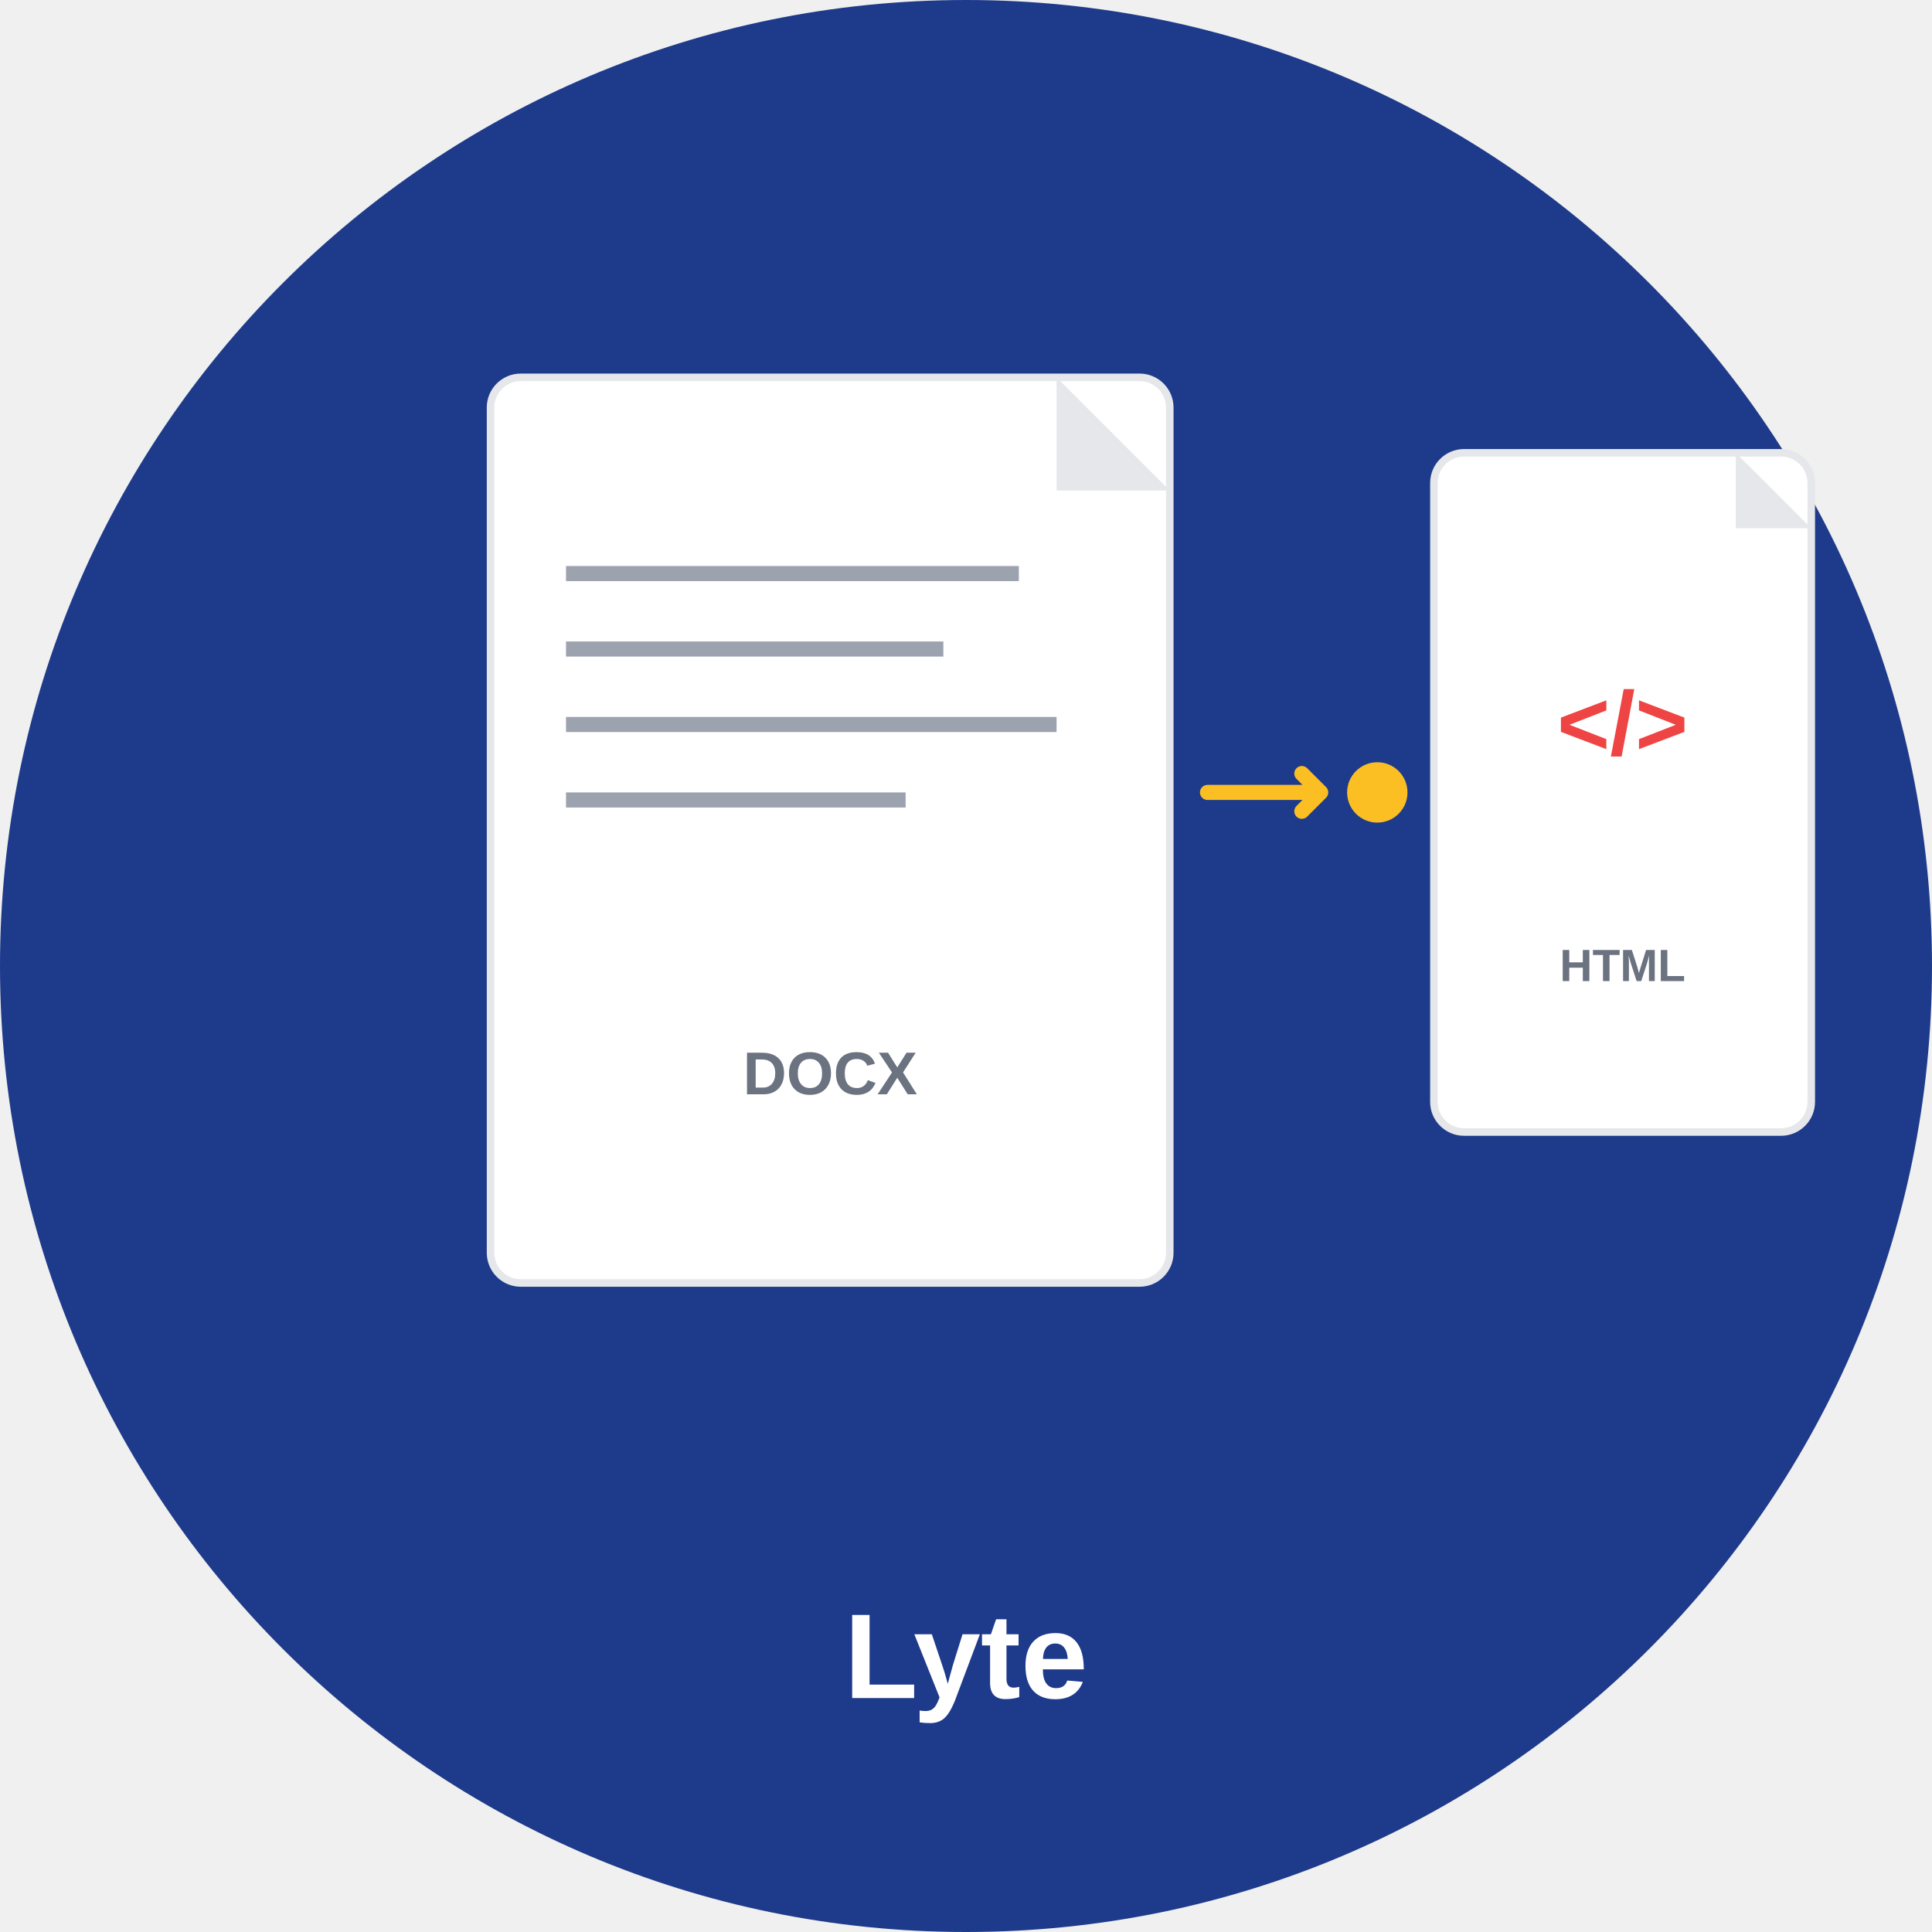
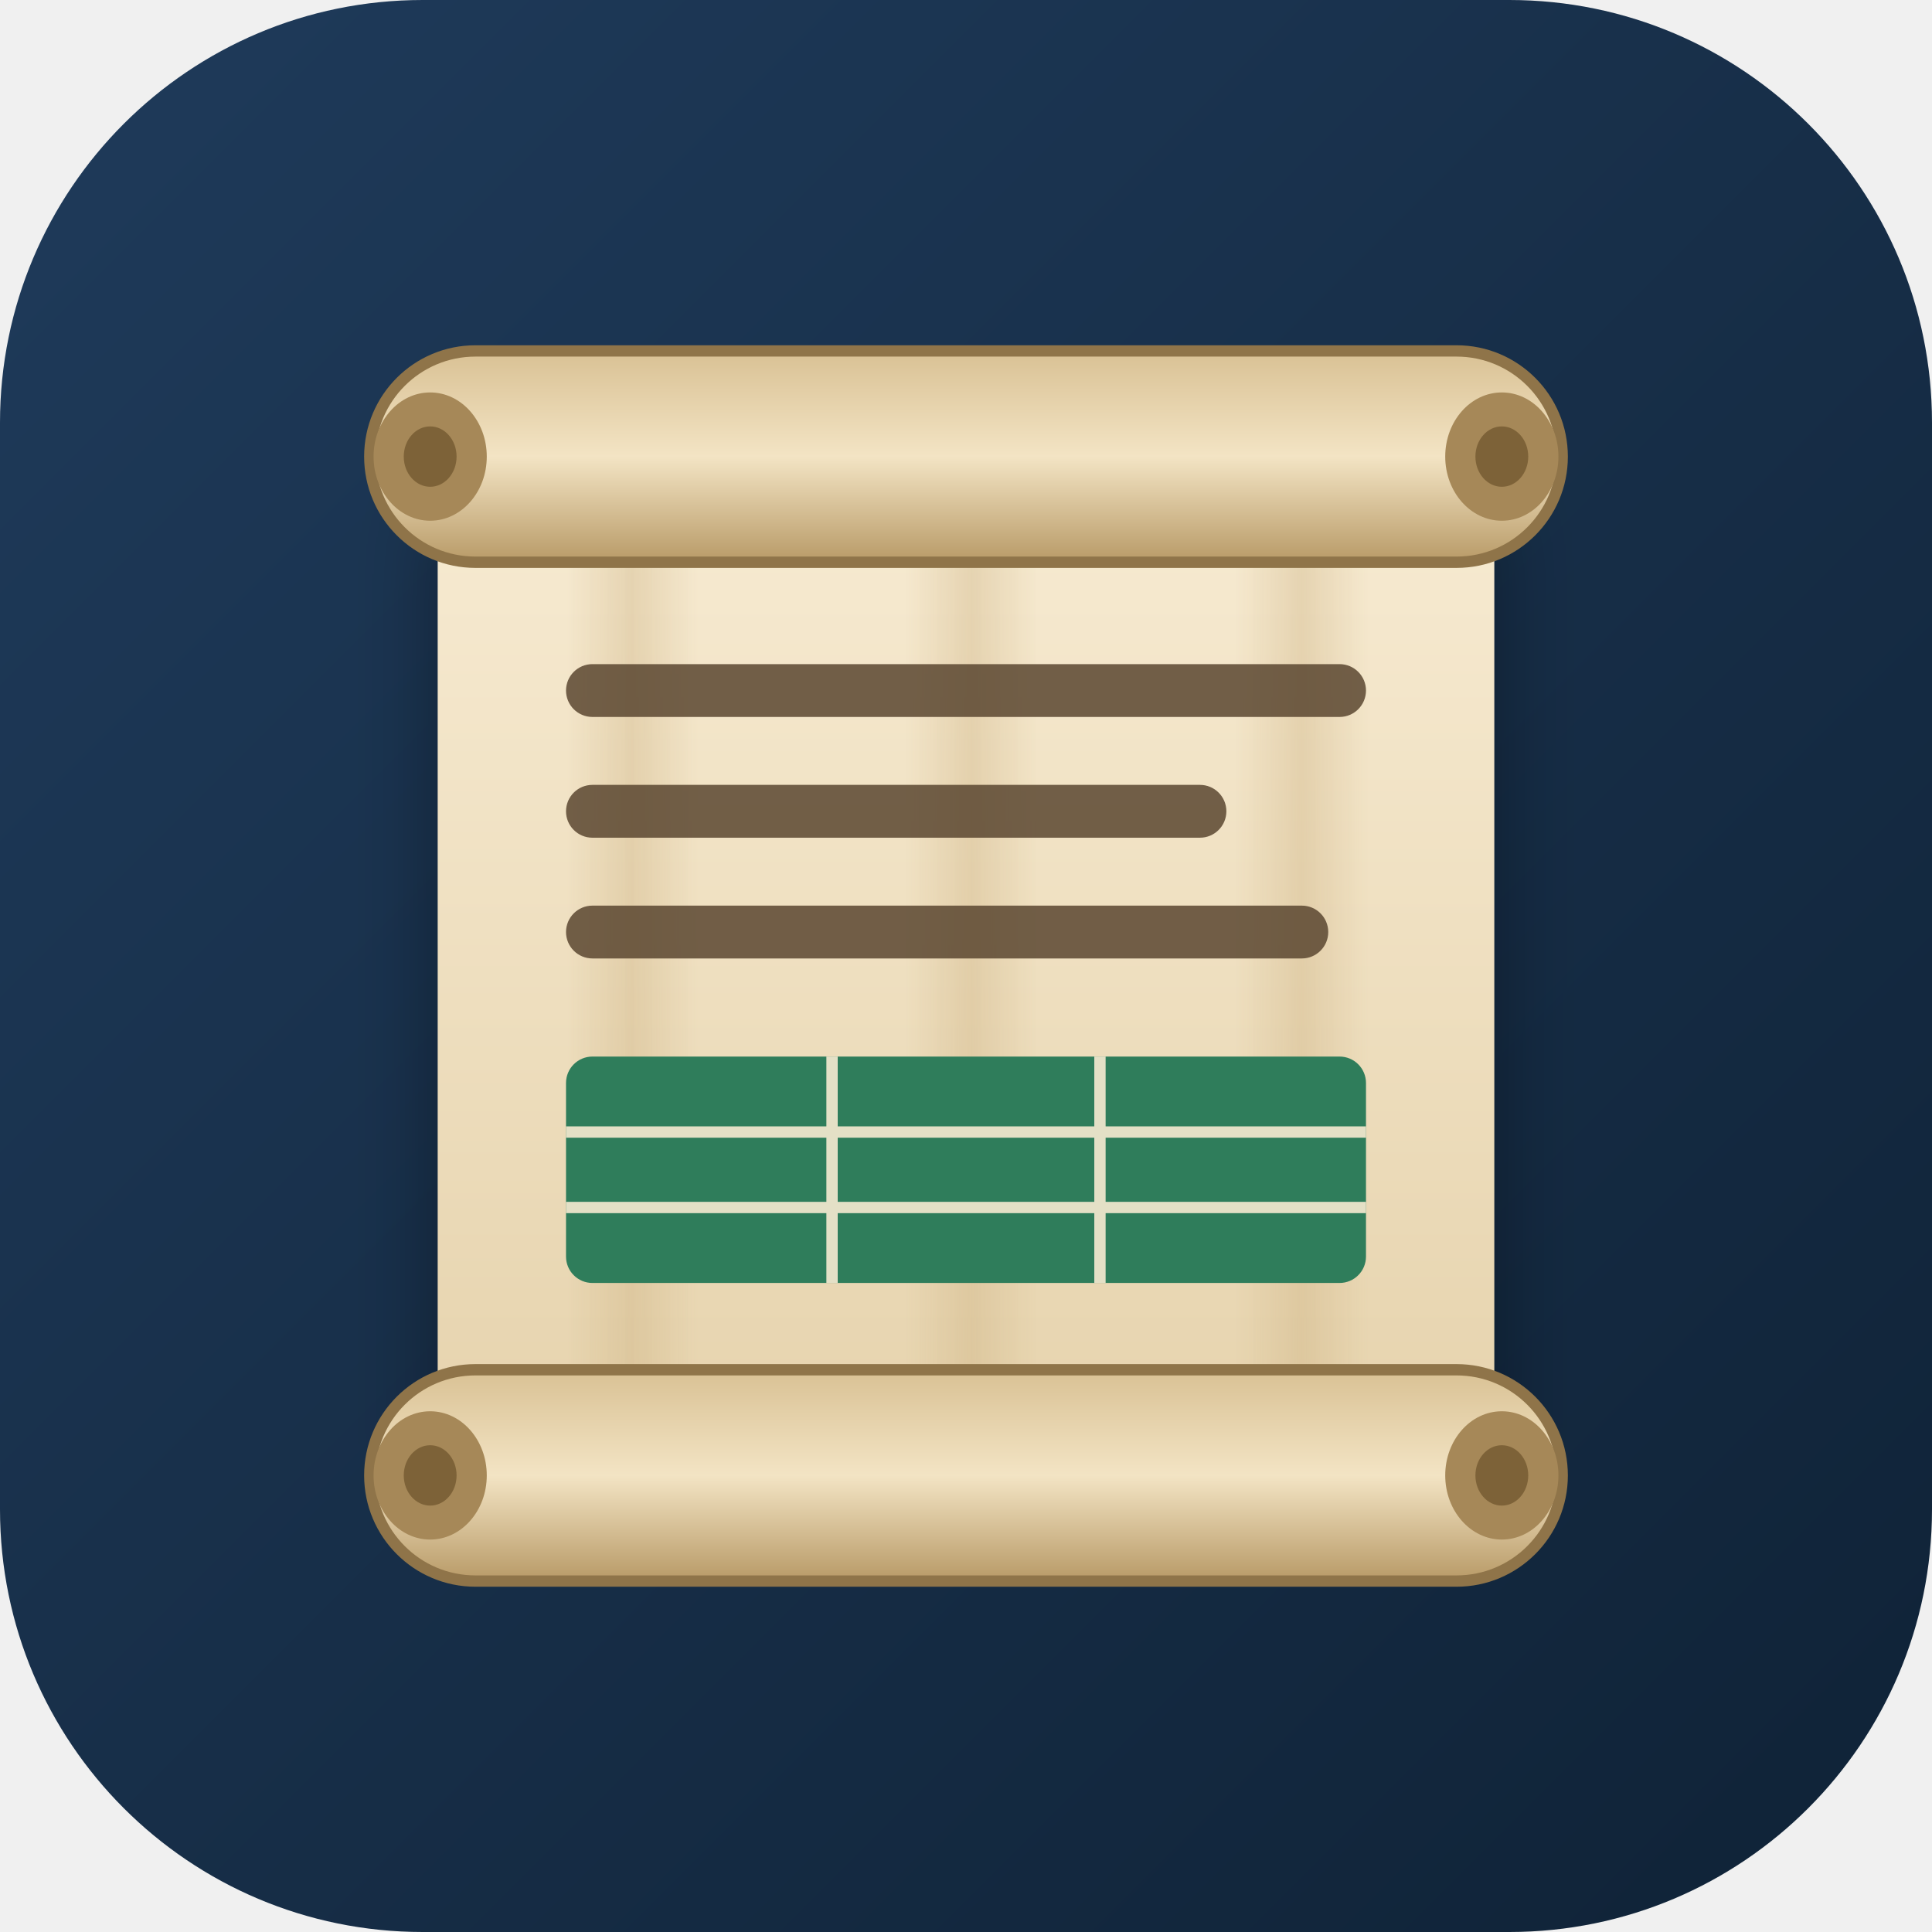
- <svg xmlns="http://www.w3.org/2000/svg" width="512" height="512" viewBox="0 0 512 512">
-   <circle cx="256" cy="256" r="256" fill="#1e3a8a" />
-   <g transform="translate(130, 100)">
-     <rect x="0" y="0" width="180" height="240" rx="8" fill="#ffffff" stroke="#e5e7eb" stroke-width="2" />
-     <path d="M150 0 L180 30 L150 30 Z" fill="#e5e7eb" />
-     <rect x="20" y="50" width="120" height="4" fill="#9ca3af" />
-     <rect x="20" y="70" width="100" height="4" fill="#9ca3af" />
-     <rect x="20" y="90" width="130" height="4" fill="#9ca3af" />
-     <rect x="20" y="110" width="90" height="4" fill="#9ca3af" />
-     <text x="90" y="190" font-family="Arial, sans-serif" font-size="16" font-weight="bold" text-anchor="middle" fill="#6b7280">DOCX</text>
+ <svg xmlns="http://www.w3.org/2000/svg" width="1024" height="1024" viewBox="0 0 1024 1024">
+   <defs>
+     <linearGradient id="bg" x1="0" y1="0" x2="1" y2="1">
+       <stop offset="0" stop-color="#1f3b5b" />
+       <stop offset="1" stop-color="#0f2236" />
+     </linearGradient>
+     <linearGradient id="paper" x1="0" y1="0" x2="0" y2="1">
+       <stop offset="0" stop-color="#f7ebd2" />
+       <stop offset="1" stop-color="#e6d3ad" />
+     </linearGradient>
+     <linearGradient id="roll" x1="0" y1="0" x2="0" y2="1">
+       <stop offset="0" stop-color="#d9c194" />
+       <stop offset="0.5" stop-color="#f3e4c4" />
+       <stop offset="1" stop-color="#b89a67" />
+     </linearGradient>
+     <linearGradient id="fibre" x1="0" y1="0" x2="1" y2="0">
+       <stop offset="0" stop-color="#c9ad7c" stop-opacity="0" />
+       <stop offset="0.5" stop-color="#c9ad7c" stop-opacity="0.35" />
+       <stop offset="1" stop-color="#c9ad7c" stop-opacity="0" />
+     </linearGradient>
+     <filter id="shadow" x="-20%" y="-20%" width="140%" height="140%">
+       <feDropShadow dx="0" dy="18" stdDeviation="22" flood-color="#000" flood-opacity="0.35" />
+     </filter>
+   </defs>
+   <rect x="0" y="0" width="1024" height="1024" rx="224" fill="url(#bg)" />
+   <g filter="url(#shadow)">
+     <path d="M232 250 H792 V774 H232 Z" fill="url(#paper)" />
+     <rect x="300" y="250" width="70" height="524" fill="url(#fibre)" />
+     <rect x="480" y="250" width="70" height="524" fill="url(#fibre)" />
+     <rect x="655" y="250" width="70" height="524" fill="url(#fibre)" />
  </g>
-   <g transform="translate(320, 200)">
-     <path d="M0 10 L30 10 L25 5 M30 10 L25 15" stroke="#fbbf24" stroke-width="4" fill="none" stroke-linecap="round" stroke-linejoin="round" />
-     <circle cx="45" cy="10" r="8" fill="#fbbf24" />
+   <rect x="196" y="186" width="632" height="112" rx="56" fill="url(#roll)" />
+   <rect x="196" y="186" width="632" height="112" rx="56" fill="none" stroke="#8f7449" stroke-width="6" />
+   <ellipse cx="228" cy="242" rx="30" ry="34" fill="#a68858" />
+   <ellipse cx="228" cy="242" rx="14" ry="16" fill="#7d6238" />
+   <ellipse cx="796" cy="242" rx="30" ry="34" fill="#a68858" />
+   <ellipse cx="796" cy="242" rx="14" ry="16" fill="#7d6238" />
+   <rect x="196" y="726" width="632" height="112" rx="56" fill="url(#roll)" />
+   <rect x="196" y="726" width="632" height="112" rx="56" fill="none" stroke="#8f7449" stroke-width="6" />
+   <ellipse cx="228" cy="782" rx="30" ry="34" fill="#a68858" />
+   <ellipse cx="228" cy="782" rx="14" ry="16" fill="#7d6238" />
+   <ellipse cx="796" cy="782" rx="30" ry="34" fill="#a68858" />
+   <ellipse cx="796" cy="782" rx="14" ry="16" fill="#7d6238" />
+   <g fill="#5a4630" opacity="0.85">
+     <rect x="300" y="352" width="424" height="28" rx="14" />
+     <rect x="300" y="416" width="350" height="28" rx="14" />
+     <rect x="300" y="480" width="404" height="28" rx="14" />
  </g>
-   <g transform="translate(380, 120)">
-     <rect x="0" y="0" width="100" height="180" rx="8" fill="#ffffff" stroke="#e5e7eb" stroke-width="2" />
-     <path d="M80 0 L100 20 L80 20 Z" fill="#e5e7eb" />
-     <text x="50" y="80" font-family="Arial, sans-serif" font-size="24" font-weight="bold" text-anchor="middle" fill="#ef4444">&lt;/&gt;</text>
-     <text x="50" y="140" font-family="Arial, sans-serif" font-size="12" font-weight="bold" text-anchor="middle" fill="#6b7280">HTML</text>
+   <g transform="translate(300 560)">
+     <rect x="0" y="0" width="424" height="120" rx="14" fill="#2f7d5b" />
+     <g stroke="#f7ebd2" stroke-width="6" opacity="0.9">
+       <line x1="0" y1="40" x2="424" y2="40" />
+       <line x1="0" y1="80" x2="424" y2="80" />
+       <line x1="141" y1="0" x2="141" y2="120" />
+       <line x1="283" y1="0" x2="283" y2="120" />
+     </g>
  </g>
-   <text x="256" y="450" font-family="Arial, sans-serif" font-size="32" font-weight="bold" text-anchor="middle" fill="#ffffff">Lyte</text>
</svg>
